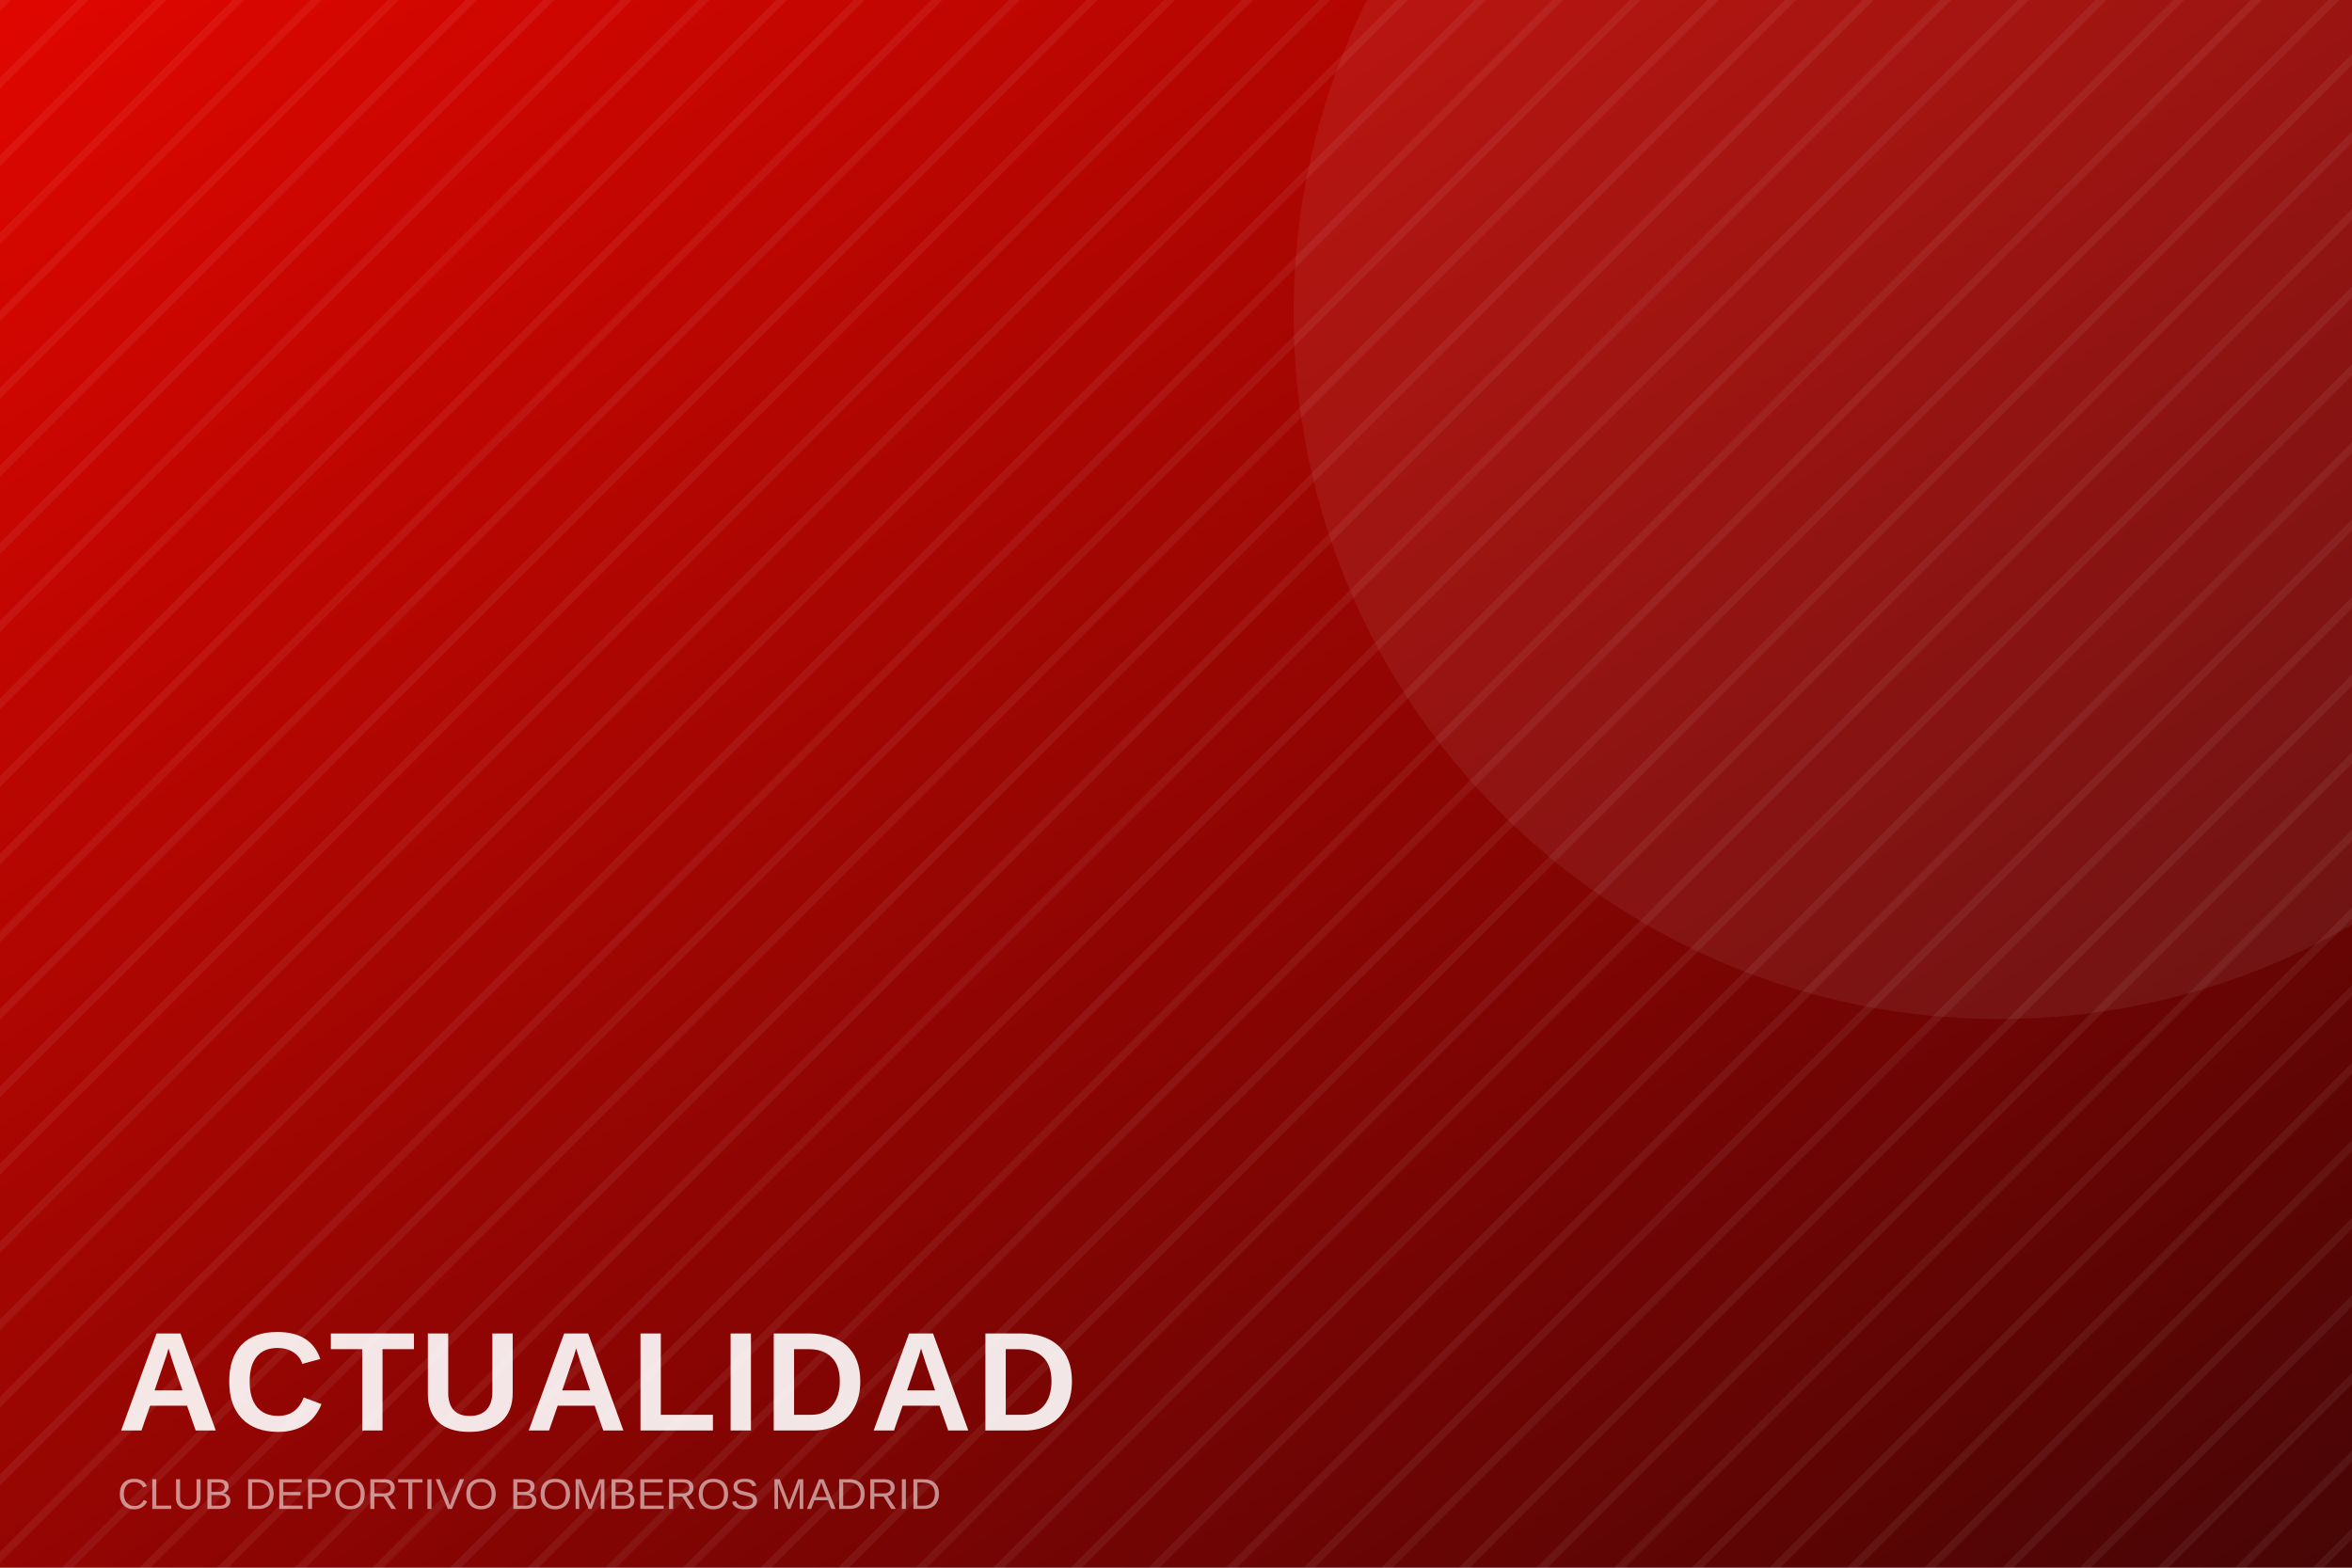
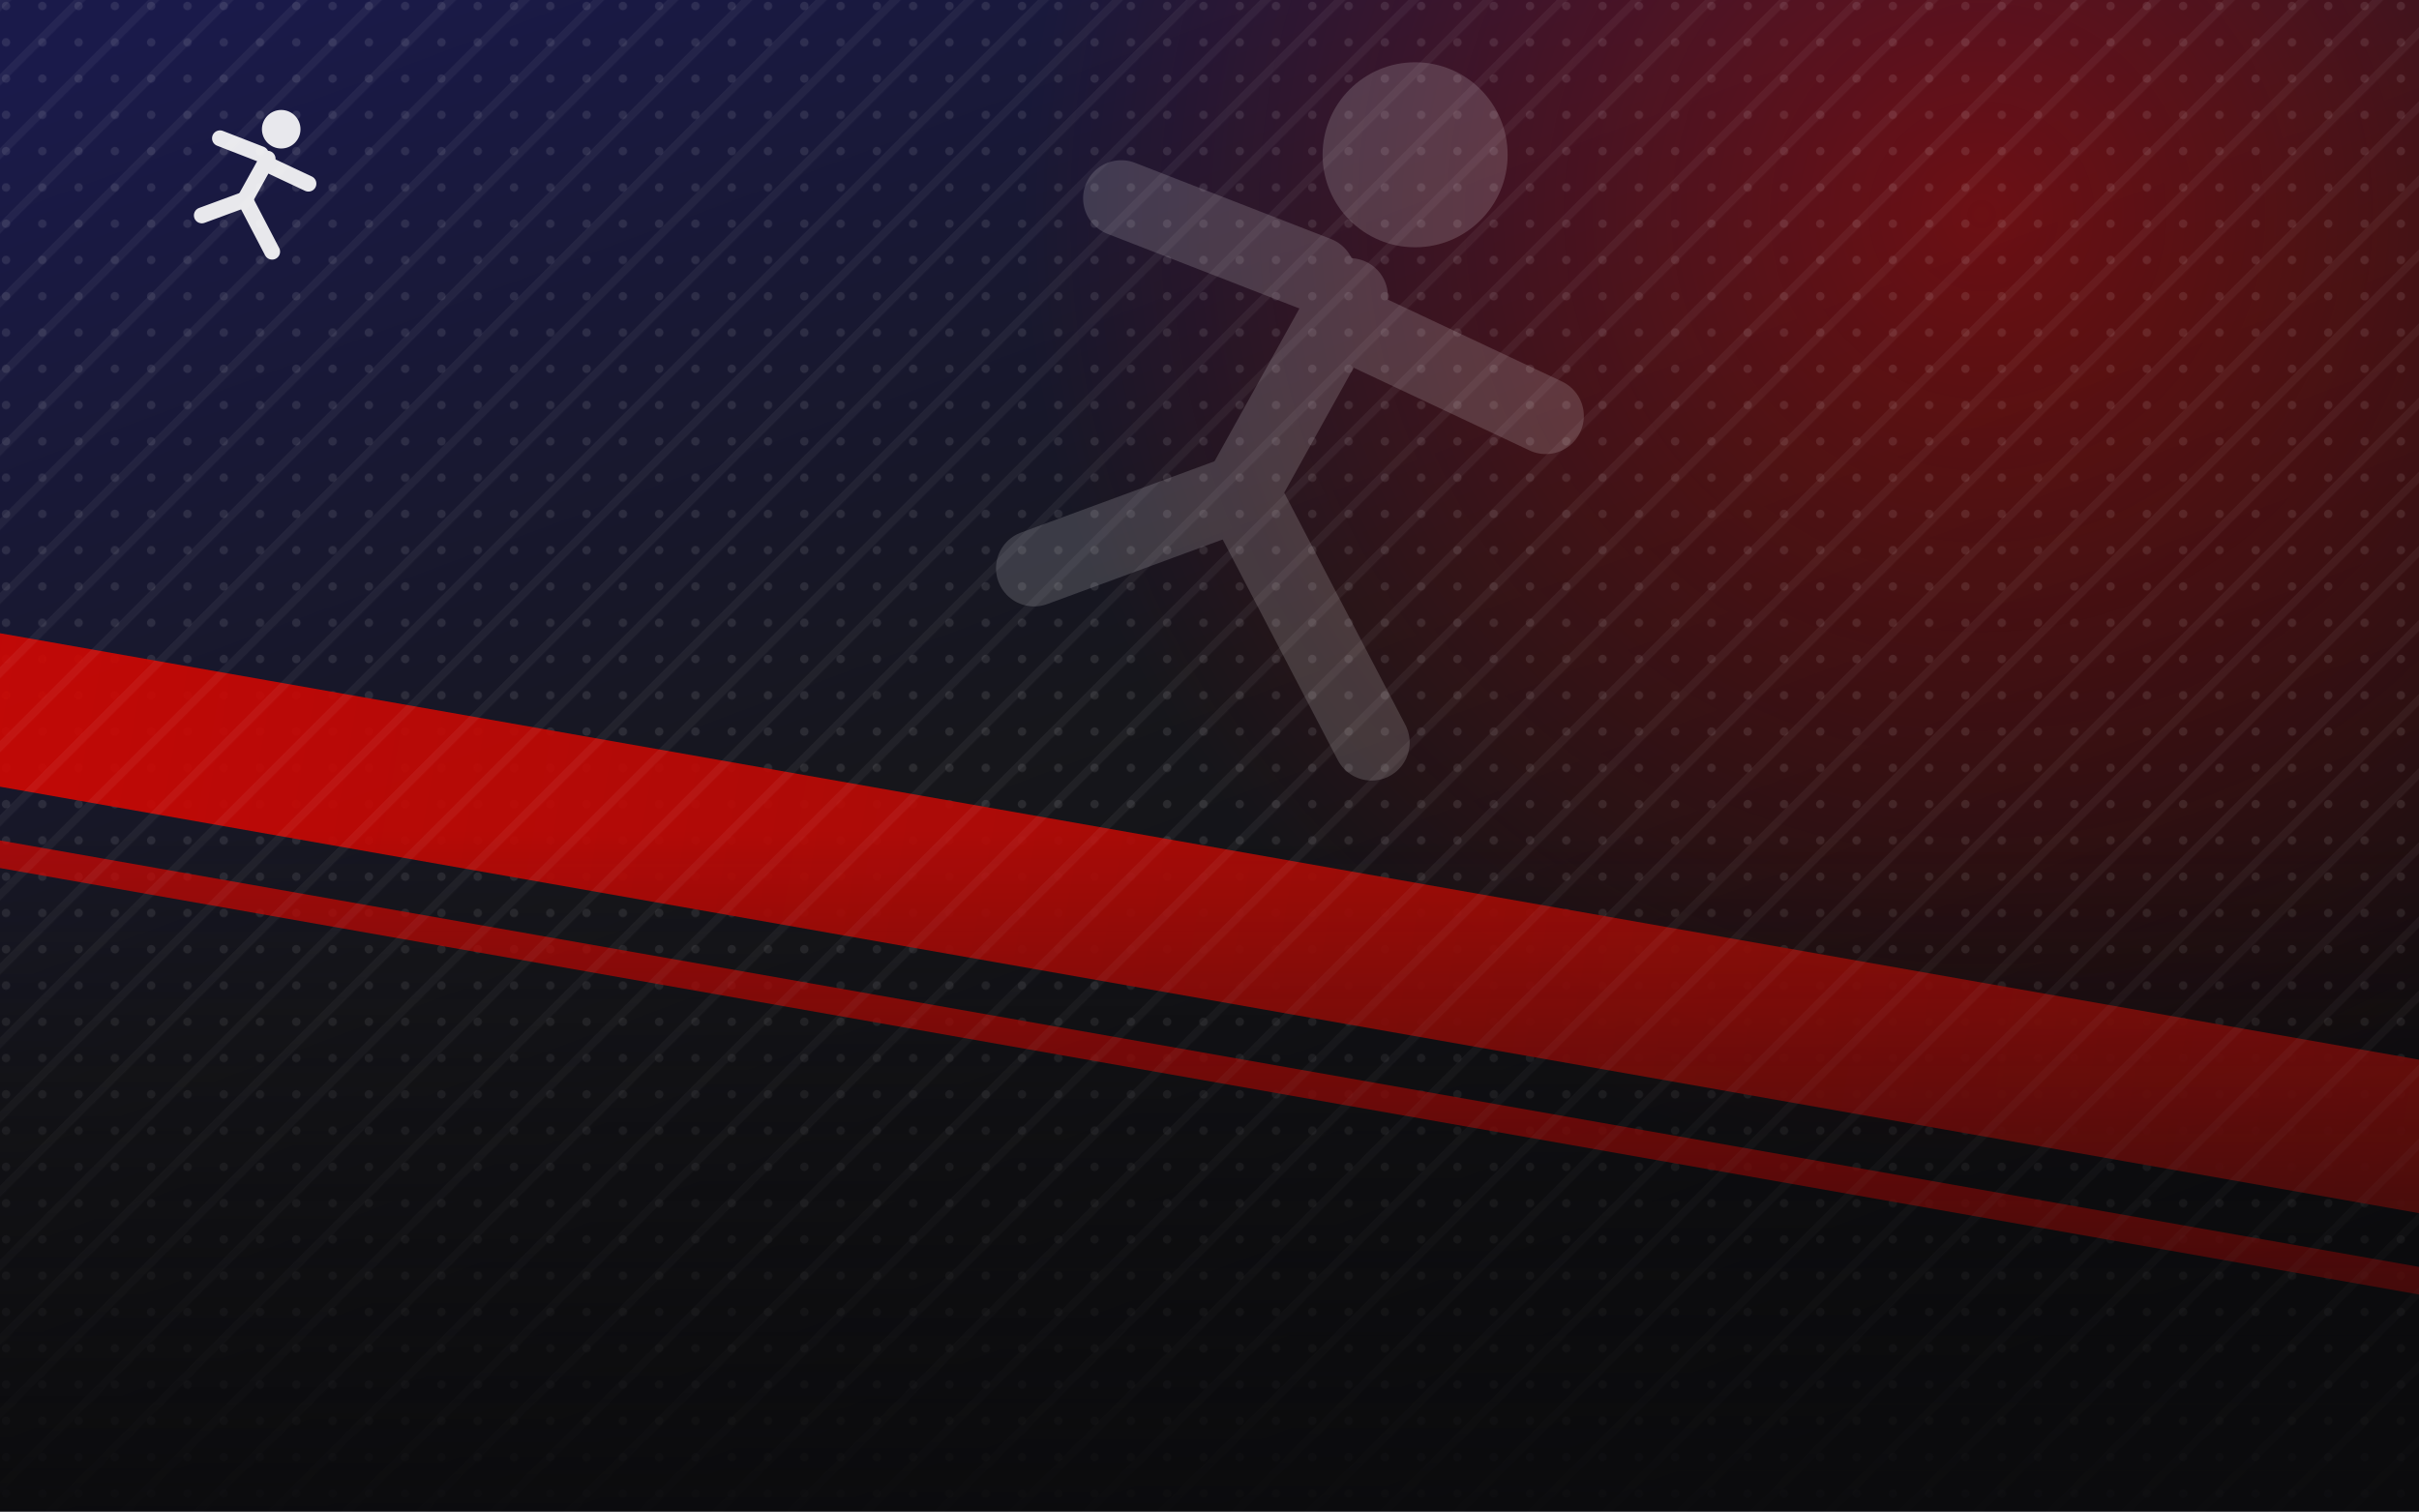
- <svg xmlns="http://www.w3.org/2000/svg" viewBox="0 0 1200 800" width="1200" height="800">
+ <svg xmlns="http://www.w3.org/2000/svg" viewBox="0 0 1200 750" width="1200" height="750">
  <defs>
-     <linearGradient id="g" x1="0" y1="0" x2="1" y2="1">
+     <linearGradient id="fondo" x1="0.1" y1="0" x2="0.7" y2="1">
+       <stop offset="0" stop-color="#1a1a4a" />
+       <stop offset="0.5" stop-color="#16161b" />
+       <stop offset="1" stop-color="#0b0b0d" />
+     </linearGradient>
+     <linearGradient id="banda" x1="0" y1="0" x2="1" y2="0">
      <stop offset="0" stop-color="#e10600" />
-       <stop offset="1" stop-color="#470505" />
+       <stop offset="1" stop-color="#8c0f0b" />
    </linearGradient>
-     <pattern id="p" width="28" height="28" patternUnits="userSpaceOnUse" patternTransform="rotate(45)">
-       <rect width="4" height="28" fill="rgba(255,255,255,0.06)" />
+     <radialGradient id="halo">
+       <stop offset="0" stop-color="#e10600" stop-opacity="0.42" />
+       <stop offset="1" stop-color="#e10600" stop-opacity="0" />
+     </radialGradient>
+     <linearGradient id="sombra" x1="0" y1="0" x2="0" y2="1">
+       <stop offset="0" stop-color="#0b0b0d" stop-opacity="0" />
+       <stop offset="1" stop-color="#0b0b0d" stop-opacity="0.92" />
+     </linearGradient>
+     <pattern id="rayas" width="26" height="26" patternUnits="userSpaceOnUse" patternTransform="rotate(45)">
+       <rect width="4" height="26" fill="rgba(255,255,255,0.05)" />
+     </pattern>
+     <pattern id="puntos" width="18" height="18" patternUnits="userSpaceOnUse">
+       <circle cx="3" cy="3" r="2.1" fill="rgba(255,255,255,0.09)" />
    </pattern>
  </defs>
-   <rect width="1200" height="800" fill="url(#g)" />
-   <rect width="1200" height="800" fill="url(#p)" />
-   <circle cx="1020" cy="160" r="360" fill="rgba(255,255,255,0.06)" />
-   <text x="60" y="730" font-family="Arial Narrow, Arial, sans-serif" font-weight="700" font-size="72" fill="rgba(255,255,255,0.9)" letter-spacing="2">ACTUALIDAD</text>
-   <text x="60" y="770" font-family="Arial, sans-serif" font-size="22" fill="rgba(255,255,255,0.55)">CLUB DEPORTIVO BOMBEROS MADRID</text>
+   <rect width="1200" height="750" fill="url(#fondo)" />
+   <circle cx="984" cy="105" r="480" fill="url(#halo)" />
+   <rect width="1200" height="750" fill="url(#puntos)" />
+   <g opacity="0.16" transform="translate(378 -15) scale(5.4)">
+     <circle cx="60" cy="17" r="8.5" fill="#ffffff" />
+     <path d="M54 30 L44 48" fill="none" stroke="#ffffff" stroke-width="7" stroke-linecap="round" stroke-linejoin="round" />
+     <path d="M55 33 L72 41" fill="none" stroke="#ffffff" stroke-width="7" stroke-linecap="round" stroke-linejoin="round" />
+     <path d="M51 28 L33 21" fill="none" stroke="#ffffff" stroke-width="7" stroke-linecap="round" stroke-linejoin="round" />
+     <path d="M44 48 L56 71" fill="none" stroke="#ffffff" stroke-width="7" stroke-linecap="round" stroke-linejoin="round" />
+     <path d="M44 48 L25 55" fill="none" stroke="#ffffff" stroke-width="7" stroke-linecap="round" stroke-linejoin="round" />
+   </g>
+   <g transform="rotate(10 600 420)">
+     <rect x="-300" y="420" width="1800" height="75" fill="url(#banda)" opacity="0.9" />
+     <rect x="-300" y="521.25" width="1800" height="13.5" fill="#e10600" opacity="0.7" />
+   </g>
+   <rect width="1200" height="750" fill="url(#rayas)" />
+   <g opacity="0.9" transform="translate(72 45) scale(1.125)">
+     <circle cx="60" cy="17" r="8.5" fill="#ffffff" />
+     <path d="M54 30 L44 48" fill="none" stroke="#ffffff" stroke-width="7" stroke-linecap="round" stroke-linejoin="round" />
+     <path d="M55 33 L72 41" fill="none" stroke="#ffffff" stroke-width="7" stroke-linecap="round" stroke-linejoin="round" />
+     <path d="M51 28 L33 21" fill="none" stroke="#ffffff" stroke-width="7" stroke-linecap="round" stroke-linejoin="round" />
+     <path d="M44 48 L56 71" fill="none" stroke="#ffffff" stroke-width="7" stroke-linecap="round" stroke-linejoin="round" />
+     <path d="M44 48 L25 55" fill="none" stroke="#ffffff" stroke-width="7" stroke-linecap="round" stroke-linejoin="round" />
+   </g>
+   <rect x="0" y="412.5" width="1200" height="337.5" fill="url(#sombra)" />
</svg>
